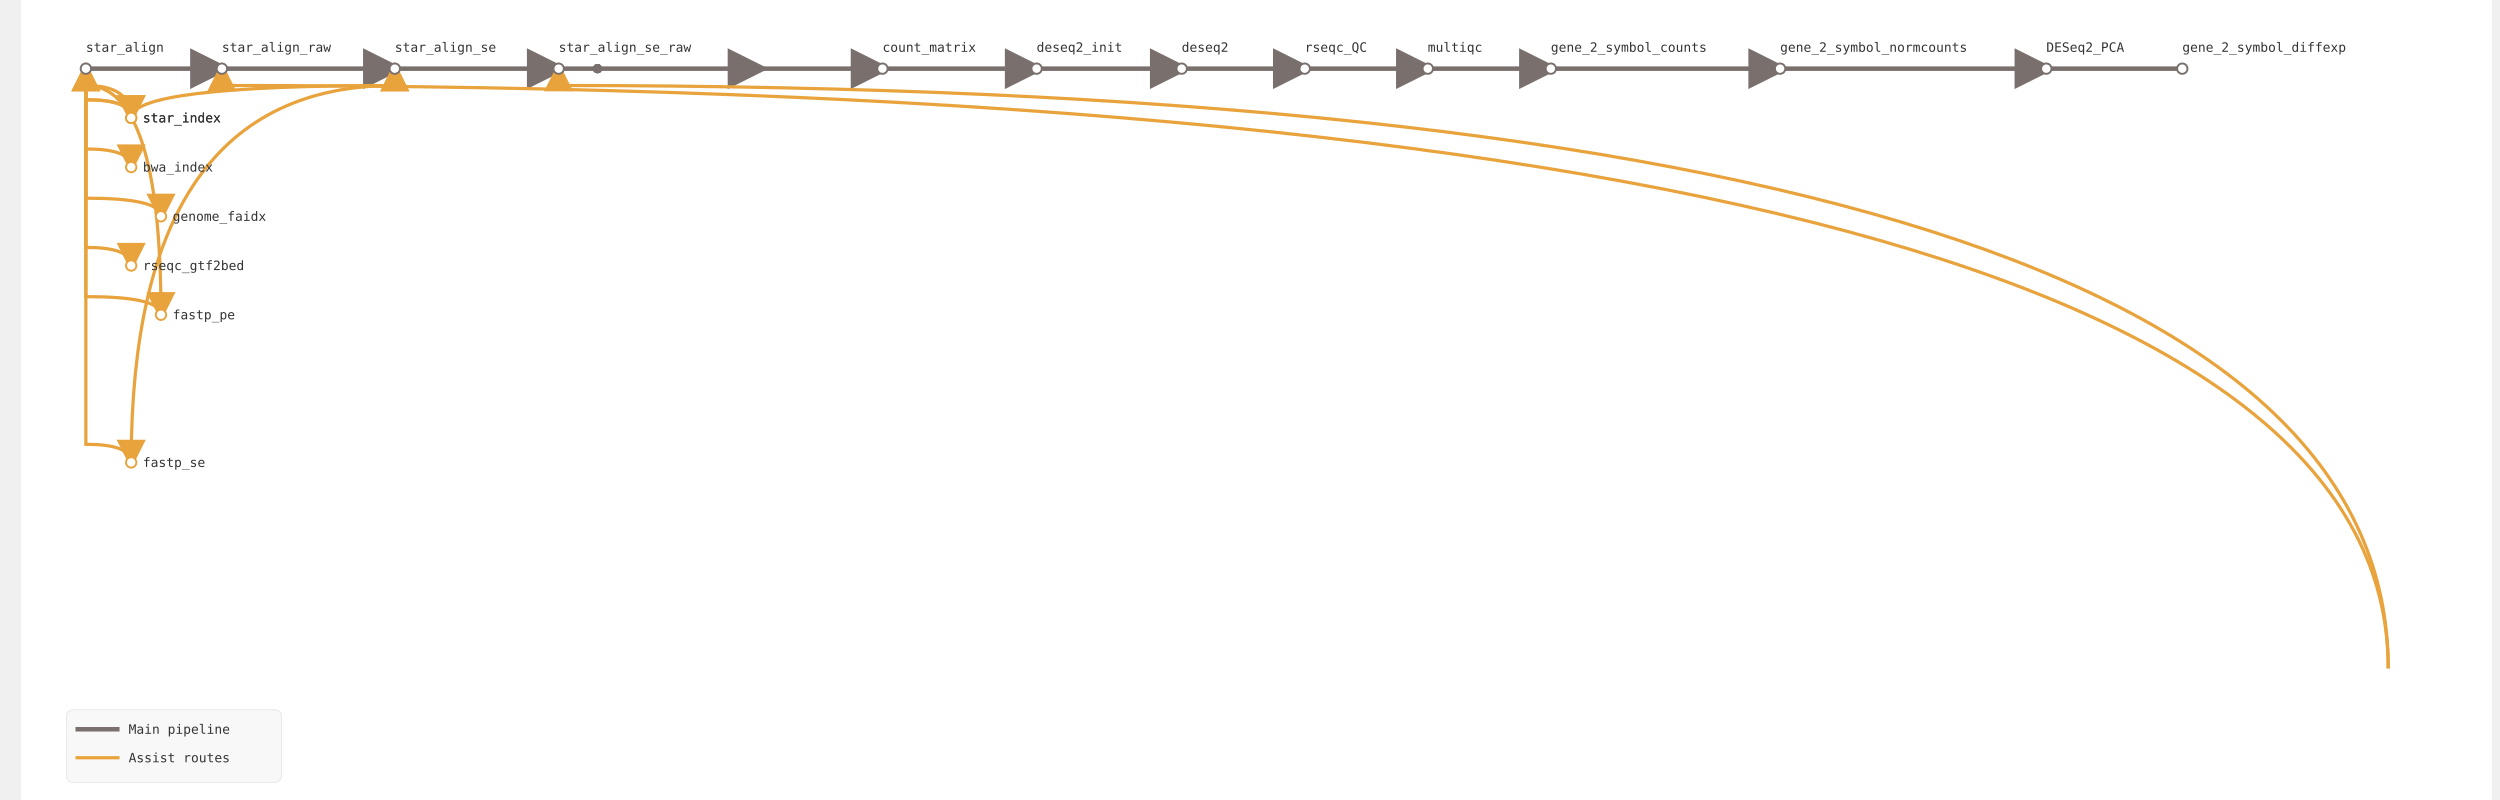
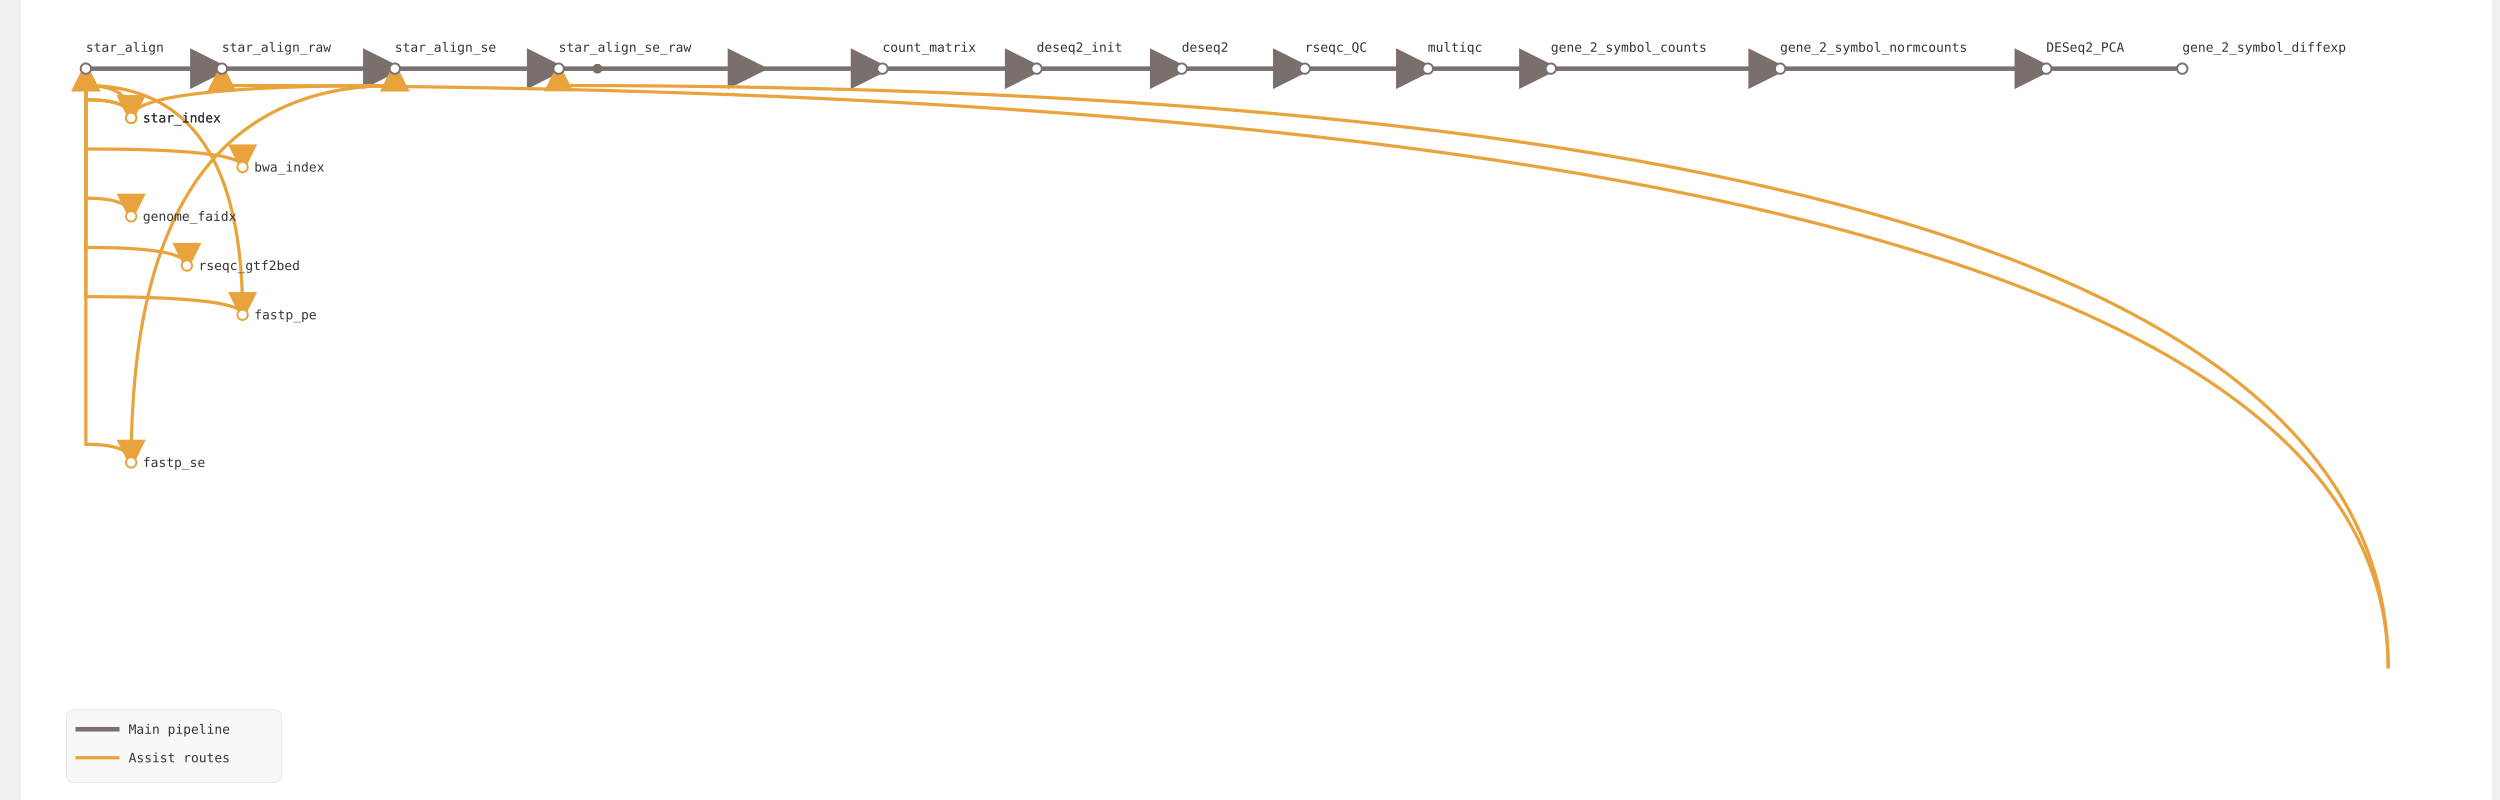
<svg xmlns="http://www.w3.org/2000/svg" width="3735" height="1194" viewBox="-20 -20 3775 1234">
  <defs>
    <marker id="arr" markerWidth="9" markerHeight="9" refX="7" refY="4.5" orient="auto">
      <path d="M0 0 L9 4.5 L0 9 z" fill="#79706E" />
    </marker>
    <marker id="arru" markerWidth="9" markerHeight="9" refX="7" refY="4.5" orient="auto">
      <path d="M0 0 L9 4.5 L0 9 z" fill="#E8A33D" />
    </marker>
  </defs>
  <rect x="-30" y="-30" width="3815" height="1274" fill="#ffffff" />
  <path d="M 70 86 L 280 86 L 547 86 L 800 86 L 1110 86 L 1300 86 L 1538 86 L 1762 86 L 1952 86 L 2142 86 L 2332 86 L 2686 86 L 3097 86 L 3307 86" fill="none" stroke="#79706E" stroke-width="7" marker-mid="url(#arr)" />
  <circle cx="860" cy="86" r="7" fill="#79706E" />
  <circle cx="860" cy="86" r="7" fill="#79706E" />
  <circle cx="860" cy="86" r="7" fill="#79706E" />
  <circle cx="860" cy="86" r="7" fill="#79706E" />
  <circle cx="860" cy="86" r="7" fill="#79706E" />
  <circle cx="860" cy="86" r="7" fill="#79706E" />
  <circle cx="860" cy="86" r="7" fill="#79706E" />
  <path d="M 70 86 L 70 134 Q 140 134 140 162" fill="none" stroke="#E8A33D" stroke-width="5" marker-end="url(#arru)" />
  <path d="M 70 86 L 70 134 Q 140 134 140 162" fill="none" stroke="#E8A33D" stroke-width="5" marker-end="url(#arru)" />
-   <path d="M 70 86 L 70 210 Q 140 210 140 238" fill="none" stroke="#E8A33D" stroke-width="5" marker-end="url(#arru)" />
-   <path d="M 70 86 L 70 286 Q 186 286 186 314" fill="none" stroke="#E8A33D" stroke-width="5" marker-end="url(#arru)" />
-   <path d="M 70 86 L 70 362 Q 140 362 140 390" fill="none" stroke="#E8A33D" stroke-width="5" marker-end="url(#arru)" />
-   <path d="M 70 86 L 70 438 Q 186 438 186 466" fill="none" stroke="#E8A33D" stroke-width="5" marker-end="url(#arru)" />
+   <path d="M 70 86 L 70 210 Q 312 210 312 238" fill="none" stroke="#E8A33D" stroke-width="5" marker-end="url(#arru)" />
+   <path d="M 70 86 L 70 286 Q 140 286 140 314" fill="none" stroke="#E8A33D" stroke-width="5" marker-end="url(#arru)" />
+   <path d="M 70 86 L 70 362 Q 226 362 226 390" fill="none" stroke="#E8A33D" stroke-width="5" marker-end="url(#arru)" />
+   <path d="M 70 86 L 70 438 Q 312 438 312 466" fill="none" stroke="#E8A33D" stroke-width="5" marker-end="url(#arru)" />
  <path d="M 70 86 L 70 666 Q 140 666 140 694" fill="none" stroke="#E8A33D" stroke-width="5" marker-end="url(#arru)" />
-   <path d="M 186 466 Q 186 112 70 112 L 70 86" fill="none" stroke="#E8A33D" stroke-width="5" marker-end="url(#arru)" />
+   <path d="M 312 466 Q 312 112 70 112 L 70 86" fill="none" stroke="#E8A33D" stroke-width="5" marker-end="url(#arru)" />
  <path d="M 140 162 Q 140 112 70 112 L 70 86" fill="none" stroke="#E8A33D" stroke-width="5" marker-end="url(#arru)" />
  <path d="M 140 694 Q 140 112 547 112 L 547 86" fill="none" stroke="#E8A33D" stroke-width="5" marker-end="url(#arru)" />
  <path d="M 3625 1012 Q 3625 112 800 112 L 800 86" fill="none" stroke="#E8A33D" stroke-width="5" marker-end="url(#arru)" />
  <path d="M 3625 1012 Q 3625 112 280 112 L 280 86" fill="none" stroke="#E8A33D" stroke-width="5" marker-end="url(#arru)" />
  <path d="M 140 162 Q 140 112 547 112 L 547 86" fill="none" stroke="#E8A33D" stroke-width="5" marker-end="url(#arru)" />
  <circle cx="70" cy="86" r="8" fill="#ffffff" stroke="#79706E" stroke-width="3" />
  <text x="70" y="60" font-size="20" fill="#333333" font-family="JetBrains Mono, Menlo, monospace">star_align</text>
  <circle cx="280" cy="86" r="8" fill="#ffffff" stroke="#79706E" stroke-width="3" />
  <text x="280" y="60" font-size="20" fill="#333333" font-family="JetBrains Mono, Menlo, monospace">star_align_raw</text>
  <circle cx="547" cy="86" r="8" fill="#ffffff" stroke="#79706E" stroke-width="3" />
  <text x="547" y="60" font-size="20" fill="#333333" font-family="JetBrains Mono, Menlo, monospace">star_align_se</text>
  <circle cx="800" cy="86" r="8" fill="#ffffff" stroke="#79706E" stroke-width="3" />
  <text x="800" y="60" font-size="20" fill="#333333" font-family="JetBrains Mono, Menlo, monospace">star_align_se_raw</text>
  <circle cx="1300" cy="86" r="8" fill="#ffffff" stroke="#79706E" stroke-width="3" />
  <text x="1300" y="60" font-size="20" fill="#333333" font-family="JetBrains Mono, Menlo, monospace">count_matrix</text>
  <circle cx="1538" cy="86" r="8" fill="#ffffff" stroke="#79706E" stroke-width="3" />
  <text x="1538" y="60" font-size="20" fill="#333333" font-family="JetBrains Mono, Menlo, monospace">deseq2_init</text>
  <circle cx="1762" cy="86" r="8" fill="#ffffff" stroke="#79706E" stroke-width="3" />
  <text x="1762" y="60" font-size="20" fill="#333333" font-family="JetBrains Mono, Menlo, monospace">deseq2</text>
  <circle cx="1952" cy="86" r="8" fill="#ffffff" stroke="#79706E" stroke-width="3" />
  <text x="1952" y="60" font-size="20" fill="#333333" font-family="JetBrains Mono, Menlo, monospace">rseqc_QC</text>
  <circle cx="2142" cy="86" r="8" fill="#ffffff" stroke="#79706E" stroke-width="3" />
  <text x="2142" y="60" font-size="20" fill="#333333" font-family="JetBrains Mono, Menlo, monospace">multiqc</text>
  <circle cx="2332" cy="86" r="8" fill="#ffffff" stroke="#79706E" stroke-width="3" />
  <text x="2332" y="60" font-size="20" fill="#333333" font-family="JetBrains Mono, Menlo, monospace">gene_2_symbol_counts</text>
  <circle cx="2686" cy="86" r="8" fill="#ffffff" stroke="#79706E" stroke-width="3" />
  <text x="2686" y="60" font-size="20" fill="#333333" font-family="JetBrains Mono, Menlo, monospace">gene_2_symbol_normcounts</text>
  <circle cx="3097" cy="86" r="8" fill="#ffffff" stroke="#79706E" stroke-width="3" />
  <text x="3097" y="60" font-size="20" fill="#333333" font-family="JetBrains Mono, Menlo, monospace">DESeq2_PCA</text>
  <circle cx="3307" cy="86" r="8" fill="#ffffff" stroke="#79706E" stroke-width="3" />
  <text x="3307" y="60" font-size="20" fill="#333333" font-family="JetBrains Mono, Menlo, monospace">gene_2_symbol_diffexp</text>
  <circle cx="140" cy="162" r="8" fill="#ffffff" stroke="#E8A33D" stroke-width="3" />
  <text x="158" y="169" font-size="20" fill="#333333" font-family="JetBrains Mono, Menlo, monospace">star_index</text>
  <circle cx="140" cy="162" r="8" fill="#ffffff" stroke="#E8A33D" stroke-width="3" />
  <text x="158" y="169" font-size="20" fill="#333333" font-family="JetBrains Mono, Menlo, monospace">star_index</text>
-   <circle cx="140" cy="238" r="8" fill="#ffffff" stroke="#E8A33D" stroke-width="3" />
-   <text x="158" y="245" font-size="20" fill="#333333" font-family="JetBrains Mono, Menlo, monospace">bwa_index</text>
-   <circle cx="186" cy="314" r="8" fill="#ffffff" stroke="#E8A33D" stroke-width="3" />
-   <text x="204" y="321" font-size="20" fill="#333333" font-family="JetBrains Mono, Menlo, monospace">genome_faidx</text>
-   <circle cx="140" cy="390" r="8" fill="#ffffff" stroke="#E8A33D" stroke-width="3" />
-   <text x="158" y="397" font-size="20" fill="#333333" font-family="JetBrains Mono, Menlo, monospace">rseqc_gtf2bed</text>
-   <circle cx="186" cy="466" r="8" fill="#ffffff" stroke="#E8A33D" stroke-width="3" />
-   <text x="204" y="473" font-size="20" fill="#333333" font-family="JetBrains Mono, Menlo, monospace">fastp_pe</text>
+   <circle cx="312" cy="238" r="8" fill="#ffffff" stroke="#E8A33D" stroke-width="3" />
+   <text x="330" y="245" font-size="20" fill="#333333" font-family="JetBrains Mono, Menlo, monospace">bwa_index</text>
+   <circle cx="140" cy="314" r="8" fill="#ffffff" stroke="#E8A33D" stroke-width="3" />
+   <text x="158" y="321" font-size="20" fill="#333333" font-family="JetBrains Mono, Menlo, monospace">genome_faidx</text>
+   <circle cx="226" cy="390" r="8" fill="#ffffff" stroke="#E8A33D" stroke-width="3" />
+   <text x="244" y="397" font-size="20" fill="#333333" font-family="JetBrains Mono, Menlo, monospace">rseqc_gtf2bed</text>
+   <circle cx="312" cy="466" r="8" fill="#ffffff" stroke="#E8A33D" stroke-width="3" />
+   <text x="330" y="473" font-size="20" fill="#333333" font-family="JetBrains Mono, Menlo, monospace">fastp_pe</text>
  <circle cx="140" cy="694" r="8" fill="#ffffff" stroke="#E8A33D" stroke-width="3" />
  <text x="158" y="701" font-size="20" fill="#333333" font-family="JetBrains Mono, Menlo, monospace">fastp_se</text>
  <rect x="40" y="1076" width="332" height="112" rx="10" fill="#f8f8f8" stroke="#dddddd" />
  <path d="M 54 1106 L 122 1106" stroke="#79706E" stroke-width="7" />
  <text x="136" y="1113" font-size="20" fill="#333333" font-family="JetBrains Mono, Menlo, monospace">Main pipeline</text>
  <path d="M 54 1150 L 122 1150" stroke="#E8A33D" stroke-width="5" />
  <text x="136" y="1157" font-size="20" fill="#333333" font-family="JetBrains Mono, Menlo, monospace">Assist routes</text>
</svg>
